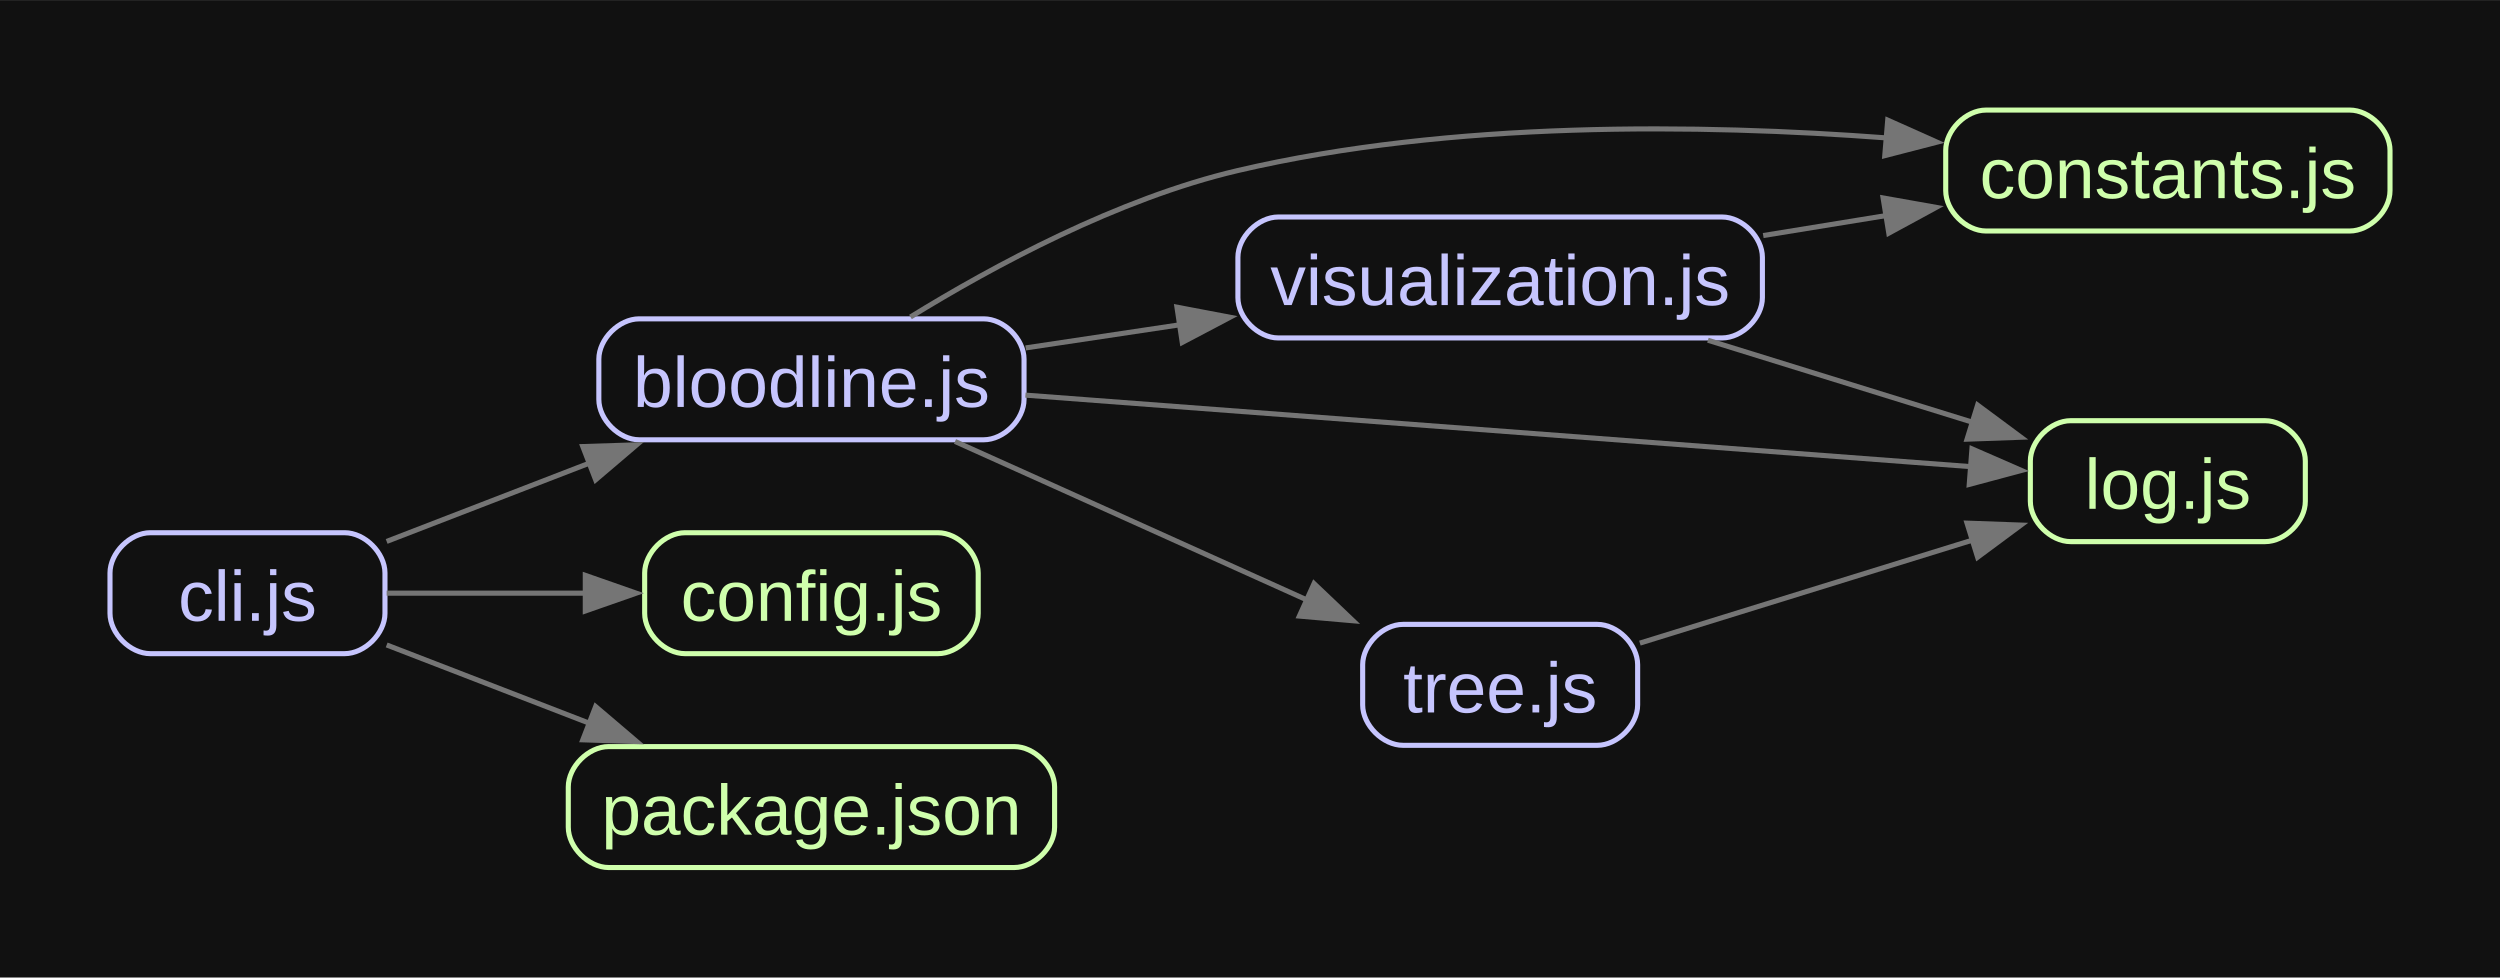
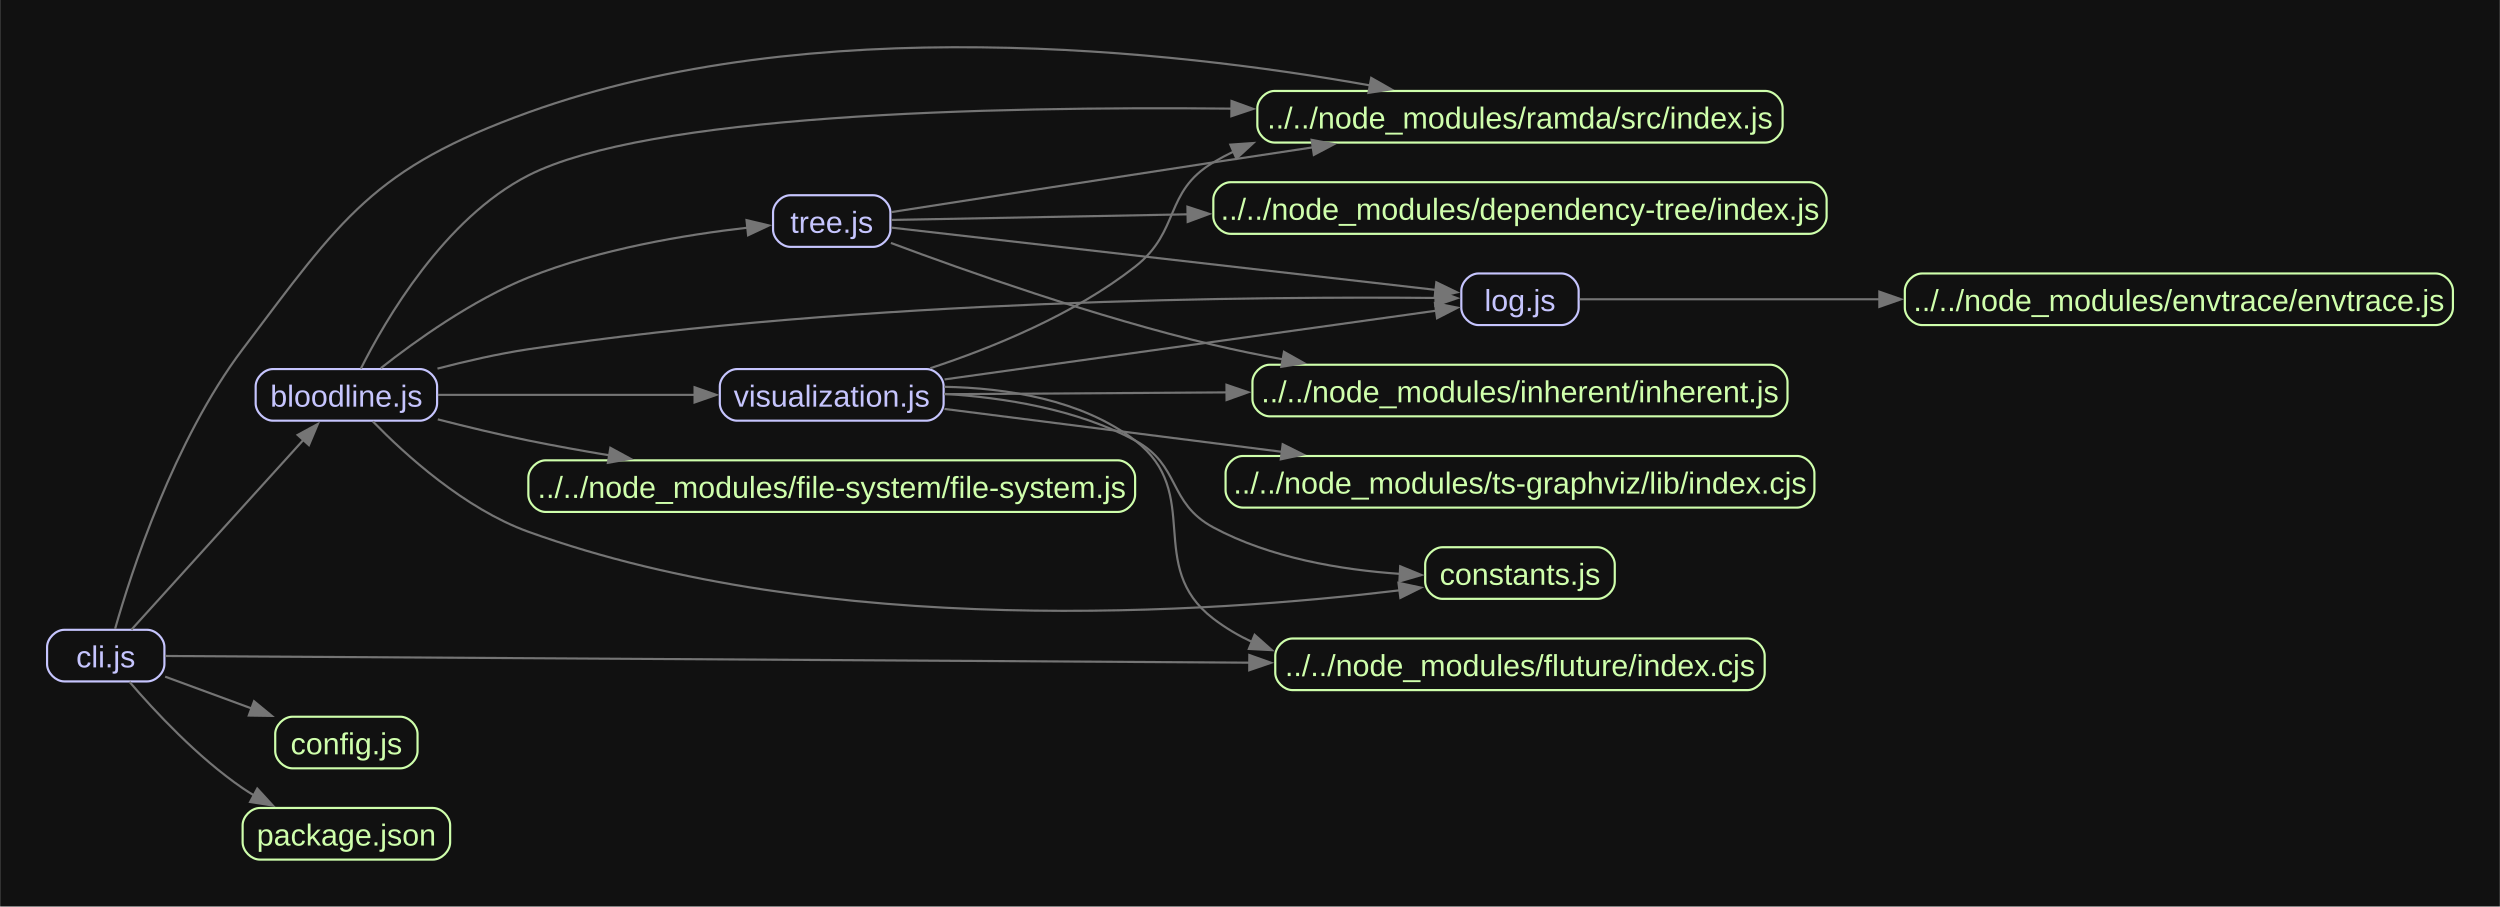
- <svg xmlns="http://www.w3.org/2000/svg" width="491pt" height="192pt" viewBox="0.00 0.00 490.95 191.95">
-   <g id="graph0" class="graph" transform="scale(1 1) rotate(0) translate(21.6 170.35)">
-     <polygon fill="#111111" stroke="none" points="-21.6,21.6 -21.6,-170.35 469.35,-170.35 469.35,21.6 -21.6,21.6" />
+ <svg xmlns="http://www.w3.org/2000/svg" width="1150pt" height="417pt" viewBox="0.00 0.00 1150.45 417.21">
+   <g id="graph0" class="graph" transform="scale(1 1) rotate(0) translate(21.6 395.61)">
+     <polygon fill="#111111" stroke="none" points="-21.6,21.6 -21.6,-395.61 1128.85,-395.61 1128.85,21.6 -21.6,21.6" />
    <g id="node1" class="node">
-       <path fill="none" stroke="#c6c5fe" d="M171.58,-107.75C171.58,-107.75 103.92,-107.75 103.92,-107.75 99.96,-107.75 96,-103.79 96,-99.83 96,-99.83 96,-91.92 96,-91.92 96,-87.96 99.96,-84 103.92,-84 103.92,-84 171.58,-84 171.58,-84 175.54,-84 179.5,-87.96 179.5,-91.92 179.5,-91.92 179.5,-99.83 179.5,-99.83 179.5,-103.79 175.54,-107.75 171.58,-107.75" />
-       <text text-anchor="middle" x="137.75" y="-90.45" font-family="Arial" font-size="14.00" fill="#c6c5fe">bloodline.js</text>
+       <path fill="none" stroke="#c6c5fe" d="M171.58,-225.75C171.58,-225.75 103.92,-225.75 103.92,-225.75 99.96,-225.75 96,-221.79 96,-217.83 96,-217.83 96,-209.92 96,-209.92 96,-205.96 99.96,-202 103.92,-202 103.92,-202 171.58,-202 171.58,-202 175.54,-202 179.5,-205.96 179.5,-209.92 179.5,-209.92 179.5,-217.83 179.5,-217.83 179.5,-221.79 175.54,-225.75 171.58,-225.75" />
+       <text text-anchor="middle" x="137.75" y="-208.45" font-family="Arial" font-size="14.00" fill="#c6c5fe">bloodline.js</text>
    </g>
    <g id="node2" class="node">
-       <path fill="none" stroke="#cfffac" d="M439.83,-148.75C439.83,-148.75 368.42,-148.75 368.42,-148.75 364.46,-148.75 360.5,-144.79 360.5,-140.83 360.5,-140.83 360.5,-132.92 360.5,-132.92 360.5,-128.96 364.46,-125 368.42,-125 368.42,-125 439.83,-125 439.83,-125 443.79,-125 447.75,-128.96 447.75,-132.92 447.75,-132.92 447.75,-140.83 447.75,-140.83 447.75,-144.79 443.79,-148.75 439.83,-148.75" />
-       <text text-anchor="middle" x="404.12" y="-131.45" font-family="Arial" font-size="14.00" fill="#cfffac">constants.js</text>
+       <path fill="none" stroke="#cfffac" d="M492.83,-183.75C492.83,-183.75 229.42,-183.75 229.42,-183.75 225.46,-183.75 221.5,-179.79 221.5,-175.83 221.5,-175.83 221.5,-167.92 221.5,-167.92 221.5,-163.96 225.46,-160 229.42,-160 229.42,-160 492.83,-160 492.83,-160 496.79,-160 500.75,-163.96 500.75,-167.92 500.75,-167.92 500.75,-175.83 500.75,-175.83 500.75,-179.79 496.79,-183.75 492.83,-183.75" />
+       <text text-anchor="middle" x="361.12" y="-166.45" font-family="Arial" font-size="14.00" fill="#cfffac">../../node_modules/file-system/file-system.js</text>
    </g>
    <g id="edge1" class="edge">
-       <path fill="none" stroke="#757575" d="M157.2,-108.12C173.37,-118.08 197.93,-131.36 221.5,-136.88 263.47,-146.7 312.41,-146.03 348.9,-143.28" />
-       <polygon fill="#757575" stroke="#757575" points="349.11,-146.77 358.78,-142.45 348.53,-139.8 349.11,-146.77" />
+       <path fill="none" stroke="#757575" d="M179.82,-202.61C193.06,-199.2 207.84,-195.64 221.5,-192.88 233.59,-190.43 246.32,-188.13 258.97,-186.02" />
+       <polygon fill="#757575" stroke="#757575" points="259.24,-189.52 268.55,-184.45 258.11,-182.61 259.24,-189.52" />
    </g>
    <g id="node3" class="node">
-       <path fill="none" stroke="#cfffac" d="M423.21,-87.75C423.21,-87.75 385.04,-87.75 385.04,-87.75 381.08,-87.75 377.12,-83.79 377.12,-79.83 377.12,-79.83 377.12,-71.92 377.12,-71.92 377.12,-67.96 381.08,-64 385.04,-64 385.04,-64 423.21,-64 423.21,-64 427.17,-64 431.12,-67.96 431.12,-71.92 431.12,-71.92 431.12,-79.83 431.12,-79.83 431.12,-83.79 427.17,-87.75 423.21,-87.75" />
-       <text text-anchor="middle" x="404.12" y="-70.45" font-family="Arial" font-size="14.00" fill="#cfffac">log.js</text>
+       <path fill="none" stroke="#cfffac" d="M790.83,-353.75C790.83,-353.75 564.92,-353.75 564.92,-353.75 560.96,-353.75 557,-349.79 557,-345.83 557,-345.83 557,-337.92 557,-337.92 557,-333.96 560.96,-330 564.92,-330 564.92,-330 790.83,-330 790.83,-330 794.79,-330 798.75,-333.96 798.75,-337.92 798.75,-337.92 798.75,-345.83 798.75,-345.83 798.75,-349.79 794.79,-353.75 790.83,-353.75" />
+       <text text-anchor="middle" x="677.88" y="-336.45" font-family="Arial" font-size="14.00" fill="#cfffac">../../node_modules/ramda/src/index.js</text>
    </g>
    <g id="edge2" class="edge">
-       <path fill="none" stroke="#757575" d="M179.77,-92.77C230.55,-88.93 316.33,-82.44 365.49,-78.72" />
-       <polygon fill="#757575" stroke="#757575" points="365.65,-82.22 375.36,-77.98 365.12,-75.24 365.65,-82.22" />
+       <path fill="none" stroke="#757575" d="M144.41,-225.95C155.57,-248.17 182.73,-295.09 221.5,-314.88 276.12,-342.74 431.26,-346.78 545.35,-345.61" />
+       <polygon fill="#757575" stroke="#757575" points="545.13,-349.12 555.09,-345.5 545.05,-342.12 545.13,-349.12" />
    </g>
    <g id="node4" class="node">
-       <path fill="none" stroke="#c6c5fe" d="M292.08,-47.75C292.08,-47.75 253.92,-47.75 253.92,-47.75 249.96,-47.75 246,-43.79 246,-39.83 246,-39.83 246,-31.92 246,-31.92 246,-27.96 249.96,-24 253.92,-24 253.92,-24 292.08,-24 292.08,-24 296.04,-24 300,-27.96 300,-31.92 300,-31.92 300,-39.83 300,-39.83 300,-43.79 296.04,-47.75 292.08,-47.75" />
-       <text text-anchor="middle" x="273" y="-30.45" font-family="Arial" font-size="14.00" fill="#c6c5fe">tree.js</text>
+       <path fill="none" stroke="#cfffac" d="M713.58,-143.75C713.58,-143.75 642.17,-143.75 642.17,-143.75 638.21,-143.75 634.25,-139.79 634.25,-135.83 634.25,-135.83 634.25,-127.92 634.25,-127.92 634.25,-123.96 638.21,-120 642.17,-120 642.17,-120 713.58,-120 713.58,-120 717.54,-120 721.5,-123.96 721.5,-127.92 721.5,-127.92 721.5,-135.83 721.5,-135.83 721.5,-139.79 717.54,-143.75 713.58,-143.75" />
+       <text text-anchor="middle" x="677.88" y="-126.45" font-family="Arial" font-size="14.00" fill="#cfffac">constants.js</text>
    </g>
    <g id="edge3" class="edge">
-       <path fill="none" stroke="#757575" d="M165.95,-83.67C172.36,-80.79 179.17,-77.72 185.5,-74.88 201.86,-67.51 219.94,-59.36 235.33,-52.42" />
-       <polygon fill="#757575" stroke="#757575" points="236.45,-55.76 244.12,-48.46 233.57,-49.38 236.45,-55.76" />
+       <path fill="none" stroke="#757575" d="M149.94,-201.64C164.66,-186.52 192.12,-161.47 221.5,-150.88 358.98,-101.28 535.13,-113.36 622.58,-123.94" />
+       <polygon fill="#757575" stroke="#757575" points="621.95,-127.38 632.31,-125.16 622.83,-120.44 621.95,-127.38" />
    </g>
    <g id="node5" class="node">
-       <path fill="none" stroke="#c6c5fe" d="M316.58,-127.75C316.58,-127.75 229.42,-127.75 229.42,-127.75 225.46,-127.75 221.5,-123.79 221.5,-119.83 221.5,-119.83 221.5,-111.92 221.5,-111.92 221.5,-107.96 225.46,-104 229.42,-104 229.42,-104 316.58,-104 316.58,-104 320.54,-104 324.5,-107.96 324.5,-111.92 324.5,-111.92 324.5,-119.83 324.5,-119.83 324.5,-123.79 320.54,-127.75 316.58,-127.75" />
-       <text text-anchor="middle" x="273" y="-110.45" font-family="Arial" font-size="14.00" fill="#c6c5fe">visualization.js</text>
+       <path fill="none" stroke="#c6c5fe" d="M696.96,-269.75C696.96,-269.75 658.79,-269.75 658.79,-269.75 654.83,-269.75 650.88,-265.79 650.88,-261.83 650.88,-261.83 650.88,-253.92 650.88,-253.92 650.88,-249.96 654.83,-246 658.79,-246 658.79,-246 696.96,-246 696.96,-246 700.92,-246 704.88,-249.96 704.88,-253.92 704.88,-253.92 704.88,-261.83 704.88,-261.83 704.88,-265.79 700.92,-269.75 696.96,-269.75" />
+       <text text-anchor="middle" x="677.88" y="-252.45" font-family="Arial" font-size="14.00" fill="#c6c5fe">log.js</text>
    </g>
    <g id="edge4" class="edge">
-       <path fill="none" stroke="#757575" d="M179.82,-102.04C189.48,-103.49 199.98,-105.07 210.32,-106.62" />
-       <polygon fill="#757575" stroke="#757575" points="209.53,-110.04 219.94,-108.06 210.57,-103.12 209.53,-110.04" />
+       <path fill="none" stroke="#757575" d="M179.67,-225.97C192.91,-229.42 207.72,-232.8 221.5,-234.88 375.25,-258.03 561.14,-259.19 639.34,-258.48" />
+       <polygon fill="#757575" stroke="#757575" points="639.04,-261.98 649,-258.38 638.96,-254.98 639.04,-261.98" />
+     </g>
+     <g id="node6" class="node">
+       <path fill="none" stroke="#c6c5fe" d="M380.21,-305.75C380.21,-305.75 342.04,-305.75 342.04,-305.75 338.08,-305.75 334.12,-301.79 334.12,-297.83 334.12,-297.83 334.12,-289.92 334.12,-289.92 334.12,-285.96 338.08,-282 342.04,-282 342.04,-282 380.21,-282 380.21,-282 384.17,-282 388.12,-285.96 388.12,-289.92 388.12,-289.92 388.12,-297.83 388.12,-297.83 388.12,-301.79 384.17,-305.75 380.21,-305.75" />
+       <text text-anchor="middle" x="361.12" y="-288.45" font-family="Arial" font-size="14.00" fill="#c6c5fe">tree.js</text>
+     </g>
+     <g id="edge5" class="edge">
+       <path fill="none" stroke="#757575" d="M153.6,-226.18C169.42,-238.65 195.71,-257.52 221.5,-267.88 254.25,-281.03 294.07,-287.61 322.61,-290.85" />
+       <polygon fill="#757575" stroke="#757575" points="321.91,-294.3 332.22,-291.85 322.63,-287.34 321.91,-294.3" />
+     </g>
+     <g id="node7" class="node">
+       <path fill="none" stroke="#c6c5fe" d="M404.71,-225.75C404.71,-225.75 317.54,-225.75 317.54,-225.75 313.58,-225.75 309.62,-221.79 309.62,-217.83 309.62,-217.83 309.62,-209.92 309.62,-209.92 309.62,-205.96 313.58,-202 317.54,-202 317.54,-202 404.71,-202 404.71,-202 408.67,-202 412.62,-205.96 412.62,-209.92 412.62,-209.92 412.62,-217.83 412.62,-217.83 412.62,-221.79 408.67,-225.75 404.71,-225.75" />
+       <text text-anchor="middle" x="361.12" y="-208.45" font-family="Arial" font-size="14.00" fill="#c6c5fe">visualization.js</text>
+     </g>
+     <g id="edge6" class="edge">
+       <path fill="none" stroke="#757575" d="M179.87,-213.88C213.07,-213.88 260.32,-213.88 298.11,-213.88" />
+       <polygon fill="#757575" stroke="#757575" points="298,-217.38 308,-213.88 298,-210.38 298,-217.38" />
+     </g>
+     <g id="node12" class="node">
+       <path fill="none" stroke="#cfffac" d="M1099.33,-269.75C1099.33,-269.75 862.92,-269.75 862.92,-269.75 858.96,-269.75 855,-265.79 855,-261.83 855,-261.83 855,-253.92 855,-253.92 855,-249.96 858.96,-246 862.92,-246 862.92,-246 1099.33,-246 1099.33,-246 1103.29,-246 1107.25,-249.96 1107.25,-253.92 1107.25,-253.92 1107.25,-261.83 1107.25,-261.83 1107.25,-265.79 1103.29,-269.75 1099.33,-269.75" />
+       <text text-anchor="middle" x="981.12" y="-252.45" font-family="Arial" font-size="14.00" fill="#cfffac">../../node_modules/envtrace/envtrace.js</text>
+     </g>
+     <g id="edge12" class="edge">
+       <path fill="none" stroke="#757575" d="M705.34,-257.88C736.64,-257.88 791.11,-257.88 843.33,-257.88" />
+       <polygon fill="#757575" stroke="#757575" points="843.27,-261.38 853.27,-257.88 843.27,-254.38 843.27,-261.38" />
+     </g>
+     <g id="edge15" class="edge">
+       <path fill="none" stroke="#757575" d="M388.45,-297.98C422.63,-303.31 484.13,-312.86 536.75,-320.88 551.62,-323.14 567.39,-325.52 582.77,-327.83" />
+       <polygon fill="#757575" stroke="#757575" points="581.97,-331.25 592.38,-329.28 583.01,-324.33 581.97,-331.25" />
+     </g>
+     <g id="edge16" class="edge">
+       <path fill="none" stroke="#757575" d="M388.42,-290.87C444.19,-284.49 574.54,-269.58 639.16,-262.19" />
+       <polygon fill="#757575" stroke="#757575" points="639.39,-265.68 648.93,-261.07 638.6,-258.73 639.39,-265.68" />
+     </g>
+     <g id="node13" class="node">
+       <path fill="none" stroke="#cfffac" d="M811.08,-311.75C811.08,-311.75 544.67,-311.75 544.67,-311.75 540.71,-311.75 536.75,-307.79 536.75,-303.83 536.75,-303.83 536.75,-295.92 536.75,-295.92 536.75,-291.96 540.71,-288 544.67,-288 544.67,-288 811.08,-288 811.08,-288 815.04,-288 819,-291.96 819,-295.92 819,-295.92 819,-303.83 819,-303.83 819,-307.79 815.04,-311.75 811.08,-311.75" />
+       <text text-anchor="middle" x="677.88" y="-294.45" font-family="Arial" font-size="14.00" fill="#cfffac">../../node_modules/dependency-tree/index.js</text>
+     </g>
+     <g id="edge13" class="edge">
+       <path fill="none" stroke="#757575" d="M388.42,-294.38C419.18,-294.96 472.62,-295.98 525.21,-296.98" />
+       <polygon fill="#757575" stroke="#757575" points="524.83,-300.48 534.89,-297.17 524.96,-293.48 524.83,-300.48" />
+     </g>
+     <g id="node14" class="node">
+       <path fill="none" stroke="#cfffac" d="M793.08,-227.75C793.08,-227.75 562.67,-227.75 562.67,-227.75 558.71,-227.75 554.75,-223.79 554.75,-219.83 554.75,-219.83 554.75,-211.92 554.75,-211.92 554.75,-207.96 558.71,-204 562.67,-204 562.67,-204 793.08,-204 793.08,-204 797.04,-204 801,-207.96 801,-211.92 801,-211.92 801,-219.83 801,-219.83 801,-223.79 797.04,-227.75 793.08,-227.75" />
+       <text text-anchor="middle" x="677.88" y="-210.45" font-family="Arial" font-size="14.00" fill="#cfffac">../../node_modules/inherent/inherent.js</text>
+     </g>
+     <g id="edge14" class="edge">
+       <path fill="none" stroke="#757575" d="M388.36,-283.79C422.19,-271.14 483.06,-249.57 536.75,-236.88 547.06,-234.44 557.86,-232.23 568.7,-230.24" />
+       <polygon fill="#757575" stroke="#757575" points="569.26,-233.69 578.5,-228.5 568.04,-226.8 569.26,-233.69" />
+     </g>
+     <g id="edge19" class="edge">
+       <path fill="none" stroke="#757575" d="M406.49,-226.15C435.38,-235.65 472.75,-250.93 500.75,-272.88 521.74,-289.33 513.85,-307.21 536.75,-320.88 539.77,-322.68 542.89,-324.34 546.08,-325.88" />
+       <polygon fill="#757575" stroke="#757575" points="544.58,-329.04 555.15,-329.78 547.35,-322.61 544.58,-329.04" />
+     </g>
+     <g id="edge21" class="edge">
+       <path fill="none" stroke="#757575" d="M412.83,-214.34C440.28,-212.65 473.96,-207.31 500.75,-192.88 521.81,-181.53 515.68,-164.2 536.75,-152.88 562.91,-138.81 595.57,-133.34 622.77,-131.49" />
+       <polygon fill="#757575" stroke="#757575" points="622.75,-134.99 632.55,-130.98 622.38,-128 622.75,-134.99" />
+     </g>
+     <g id="edge22" class="edge">
+       <path fill="none" stroke="#757575" d="M413.04,-220.99C476.39,-229.85 583.07,-244.76 639.41,-252.64" />
+       <polygon fill="#757575" stroke="#757575" points="638.75,-256.08 649.13,-254 639.71,-249.15 638.75,-256.08" />
+     </g>
+     <g id="node9" class="node">
+       <path fill="none" stroke="#cfffac" d="M782.58,-101.75C782.58,-101.75 573.17,-101.75 573.17,-101.75 569.21,-101.75 565.25,-97.79 565.25,-93.83 565.25,-93.83 565.25,-85.92 565.25,-85.92 565.25,-81.96 569.21,-78 573.17,-78 573.17,-78 782.58,-78 782.58,-78 786.54,-78 790.5,-81.96 790.5,-85.92 790.5,-85.92 790.5,-93.83 790.5,-93.83 790.5,-97.79 786.54,-101.75 782.58,-101.75" />
+       <text text-anchor="middle" x="677.88" y="-84.45" font-family="Arial" font-size="14.00" fill="#cfffac">../../node_modules/fluture/index.cjs</text>
+     </g>
+     <g id="edge17" class="edge">
+       <path fill="none" stroke="#757575" d="M412.89,-217.59C441.36,-217.07 476.02,-211.82 500.75,-192.88 532.35,-168.67 505.14,-135.06 536.75,-110.88 542.33,-106.61 548.4,-103.03 554.8,-100.05" />
+       <polygon fill="#757575" stroke="#757575" points="555.76,-103.44 563.68,-96.4 553.1,-96.96 555.76,-103.44" />
+     </g>
+     <g id="edge18" class="edge">
+       <path fill="none" stroke="#757575" d="M413.04,-214.2C448.33,-214.42 497.04,-214.73 543.02,-215.02" />
+       <polygon fill="#757575" stroke="#757575" points="542.8,-218.52 552.82,-215.09 542.84,-211.52 542.8,-218.52" />
+     </g>
+     <g id="node15" class="node">
+       <path fill="none" stroke="#cfffac" d="M805.46,-185.75C805.46,-185.75 550.29,-185.75 550.29,-185.75 546.33,-185.75 542.38,-181.79 542.38,-177.83 542.38,-177.83 542.38,-169.92 542.38,-169.92 542.38,-165.96 546.33,-162 550.29,-162 550.29,-162 805.46,-162 805.46,-162 809.42,-162 813.38,-165.96 813.38,-169.92 813.38,-169.92 813.38,-177.83 813.38,-177.83 813.38,-181.79 809.42,-185.75 805.46,-185.75" />
+       <text text-anchor="middle" x="677.88" y="-168.45" font-family="Arial" font-size="14.00" fill="#cfffac">../../node_modules/ts-graphviz/lib/index.cjs</text>
+     </g>
+     <g id="edge20" class="edge">
+       <path fill="none" stroke="#757575" d="M413.04,-207.4C454.95,-202.08 515.82,-194.34 568.53,-187.64" />
+       <polygon fill="#757575" stroke="#757575" points="568.67,-191.15 578.15,-186.42 567.79,-184.21 568.67,-191.15" />
+     </g>
+     <g id="node8" class="node">
+       <path fill="none" stroke="#c6c5fe" d="M46.08,-105.75C46.08,-105.75 7.92,-105.75 7.92,-105.75 3.96,-105.75 0,-101.79 0,-97.83 0,-97.83 0,-89.92 0,-89.92 0,-85.96 3.96,-82 7.92,-82 7.92,-82 46.08,-82 46.08,-82 50.04,-82 54,-85.96 54,-89.92 54,-89.92 54,-97.83 54,-97.83 54,-101.79 50.04,-105.75 46.08,-105.75" />
+       <text text-anchor="middle" x="27" y="-88.45" font-family="Arial" font-size="14.00" fill="#c6c5fe">cli.js</text>
+     </g>
+     <g id="edge9" class="edge">
+       <path fill="none" stroke="#757575" d="M38.82,-105.82C57.29,-126.2 95.11,-167.93 117.97,-193.15" />
+       <polygon fill="#757575" stroke="#757575" points="115.32,-195.44 124.63,-200.5 120.51,-190.74 115.32,-195.44" />
    </g>
    <g id="edge8" class="edge">
-       <path fill="none" stroke="#757575" d="M300.44,-44.07C319.33,-49.92 345,-57.87 365.95,-64.36" />
-       <polygon fill="#757575" stroke="#757575" points="364.68,-67.63 375.27,-67.25 366.76,-60.94 364.68,-67.63" />
+       <path fill="none" stroke="#757575" d="M31.3,-106.19C38.66,-132 58.27,-192.83 90,-234.88 135.73,-295.47 150.09,-318.13 221.5,-343.88 352.02,-390.94 517.59,-372.53 608.82,-356.31" />
+       <polygon fill="#757575" stroke="#757575" points="609.41,-359.76 618.62,-354.51 608.15,-352.87 609.41,-359.76" />
    </g>
-     <g id="edge9" class="edge">
-       <path fill="none" stroke="#757575" d="M324.66,-124.11C332.63,-125.41 340.9,-126.76 348.95,-128.06" />
-       <polygon fill="#757575" stroke="#757575" points="348.2,-131.49 358.63,-129.64 349.32,-124.58 348.2,-131.49" />
+     <g id="edge7" class="edge">
+       <path fill="none" stroke="#757575" d="M54.24,-93.71C137.13,-93.2 397.13,-91.6 553.72,-90.63" />
+       <polygon fill="#757575" stroke="#757575" points="553.32,-94.14 563.3,-90.58 553.28,-87.14 553.32,-94.14" />
    </g>
-     <g id="edge10" class="edge">
-       <path fill="none" stroke="#757575" d="M313.8,-103.55C330.41,-98.4 349.61,-92.45 365.94,-87.39" />
-       <polygon fill="#757575" stroke="#757575" points="366.76,-90.81 375.27,-84.5 364.69,-84.12 366.76,-90.81" />
-     </g>
-     <g id="node6" class="node">
-       <path fill="none" stroke="#c6c5fe" d="M46.08,-65.75C46.08,-65.75 7.92,-65.75 7.92,-65.75 3.96,-65.75 0,-61.79 0,-57.83 0,-57.83 0,-49.92 0,-49.92 0,-45.96 3.96,-42 7.92,-42 7.92,-42 46.08,-42 46.08,-42 50.04,-42 54,-45.96 54,-49.92 54,-49.92 54,-57.83 54,-57.83 54,-61.79 50.04,-65.75 46.08,-65.75" />
-       <text text-anchor="middle" x="27" y="-48.45" font-family="Arial" font-size="14.00" fill="#c6c5fe">cli.js</text>
-     </g>
-     <g id="edge5" class="edge">
-       <path fill="none" stroke="#757575" d="M54.33,-64.04C66.33,-68.68 80.84,-74.28 94.33,-79.49" />
-       <polygon fill="#757575" stroke="#757575" points="92.85,-82.67 103.44,-83.01 95.37,-76.14 92.85,-82.67" />
-     </g>
-     <g id="node7" class="node">
+     <g id="node10" class="node">
      <path fill="none" stroke="#cfffac" d="M162.58,-65.75C162.58,-65.75 112.92,-65.75 112.92,-65.75 108.96,-65.75 105,-61.79 105,-57.83 105,-57.83 105,-49.92 105,-49.92 105,-45.96 108.96,-42 112.92,-42 112.92,-42 162.58,-42 162.58,-42 166.54,-42 170.5,-45.96 170.5,-49.92 170.5,-49.92 170.5,-57.83 170.5,-57.83 170.5,-61.79 166.54,-65.75 162.58,-65.75" />
      <text text-anchor="middle" x="137.75" y="-48.45" font-family="Arial" font-size="14.00" fill="#cfffac">config.js</text>
    </g>
-     <g id="edge6" class="edge">
-       <path fill="none" stroke="#757575" d="M54.33,-53.88C66.09,-53.88 80.27,-53.88 93.52,-53.88" />
-       <polygon fill="#757575" stroke="#757575" points="93.34,-57.38 103.34,-53.88 93.34,-50.38 93.34,-57.38" />
+     <g id="edge10" class="edge">
+       <path fill="none" stroke="#757575" d="M54.33,-84.19C66.33,-79.78 80.84,-74.44 94.33,-69.48" />
+       <polygon fill="#757575" stroke="#757575" points="95.25,-72.87 103.43,-66.13 92.84,-66.3 95.25,-72.87" />
    </g>
-     <g id="node8" class="node">
+     <g id="node11" class="node">
      <path fill="none" stroke="#cfffac" d="M177.58,-23.75C177.58,-23.75 97.92,-23.75 97.92,-23.75 93.96,-23.75 90,-19.79 90,-15.83 90,-15.83 90,-7.92 90,-7.92 90,-3.96 93.96,0 97.92,0 97.92,0 177.58,0 177.58,0 181.54,0 185.5,-3.96 185.5,-7.92 185.5,-7.92 185.5,-15.83 185.5,-15.83 185.5,-19.79 181.54,-23.75 177.58,-23.75" />
      <text text-anchor="middle" x="137.75" y="-6.45" font-family="Arial" font-size="14.00" fill="#cfffac">package.json</text>
    </g>
-     <g id="edge7" class="edge">
-       <path fill="none" stroke="#757575" d="M54.33,-43.71C66.33,-39.07 80.84,-33.47 94.33,-28.26" />
-       <polygon fill="#757575" stroke="#757575" points="95.37,-31.61 103.44,-24.74 92.85,-25.08 95.37,-31.61" />
+     <g id="edge11" class="edge">
+       <path fill="none" stroke="#757575" d="M37.93,-81.8C49.38,-68.47 69.31,-47.02 90,-32.88 91.76,-31.67 93.61,-30.51 95.5,-29.39" />
+       <polygon fill="#757575" stroke="#757575" points="96.74,-32.69 103.9,-24.88 93.44,-26.52 96.74,-32.69" />
    </g>
  </g>
</svg>
